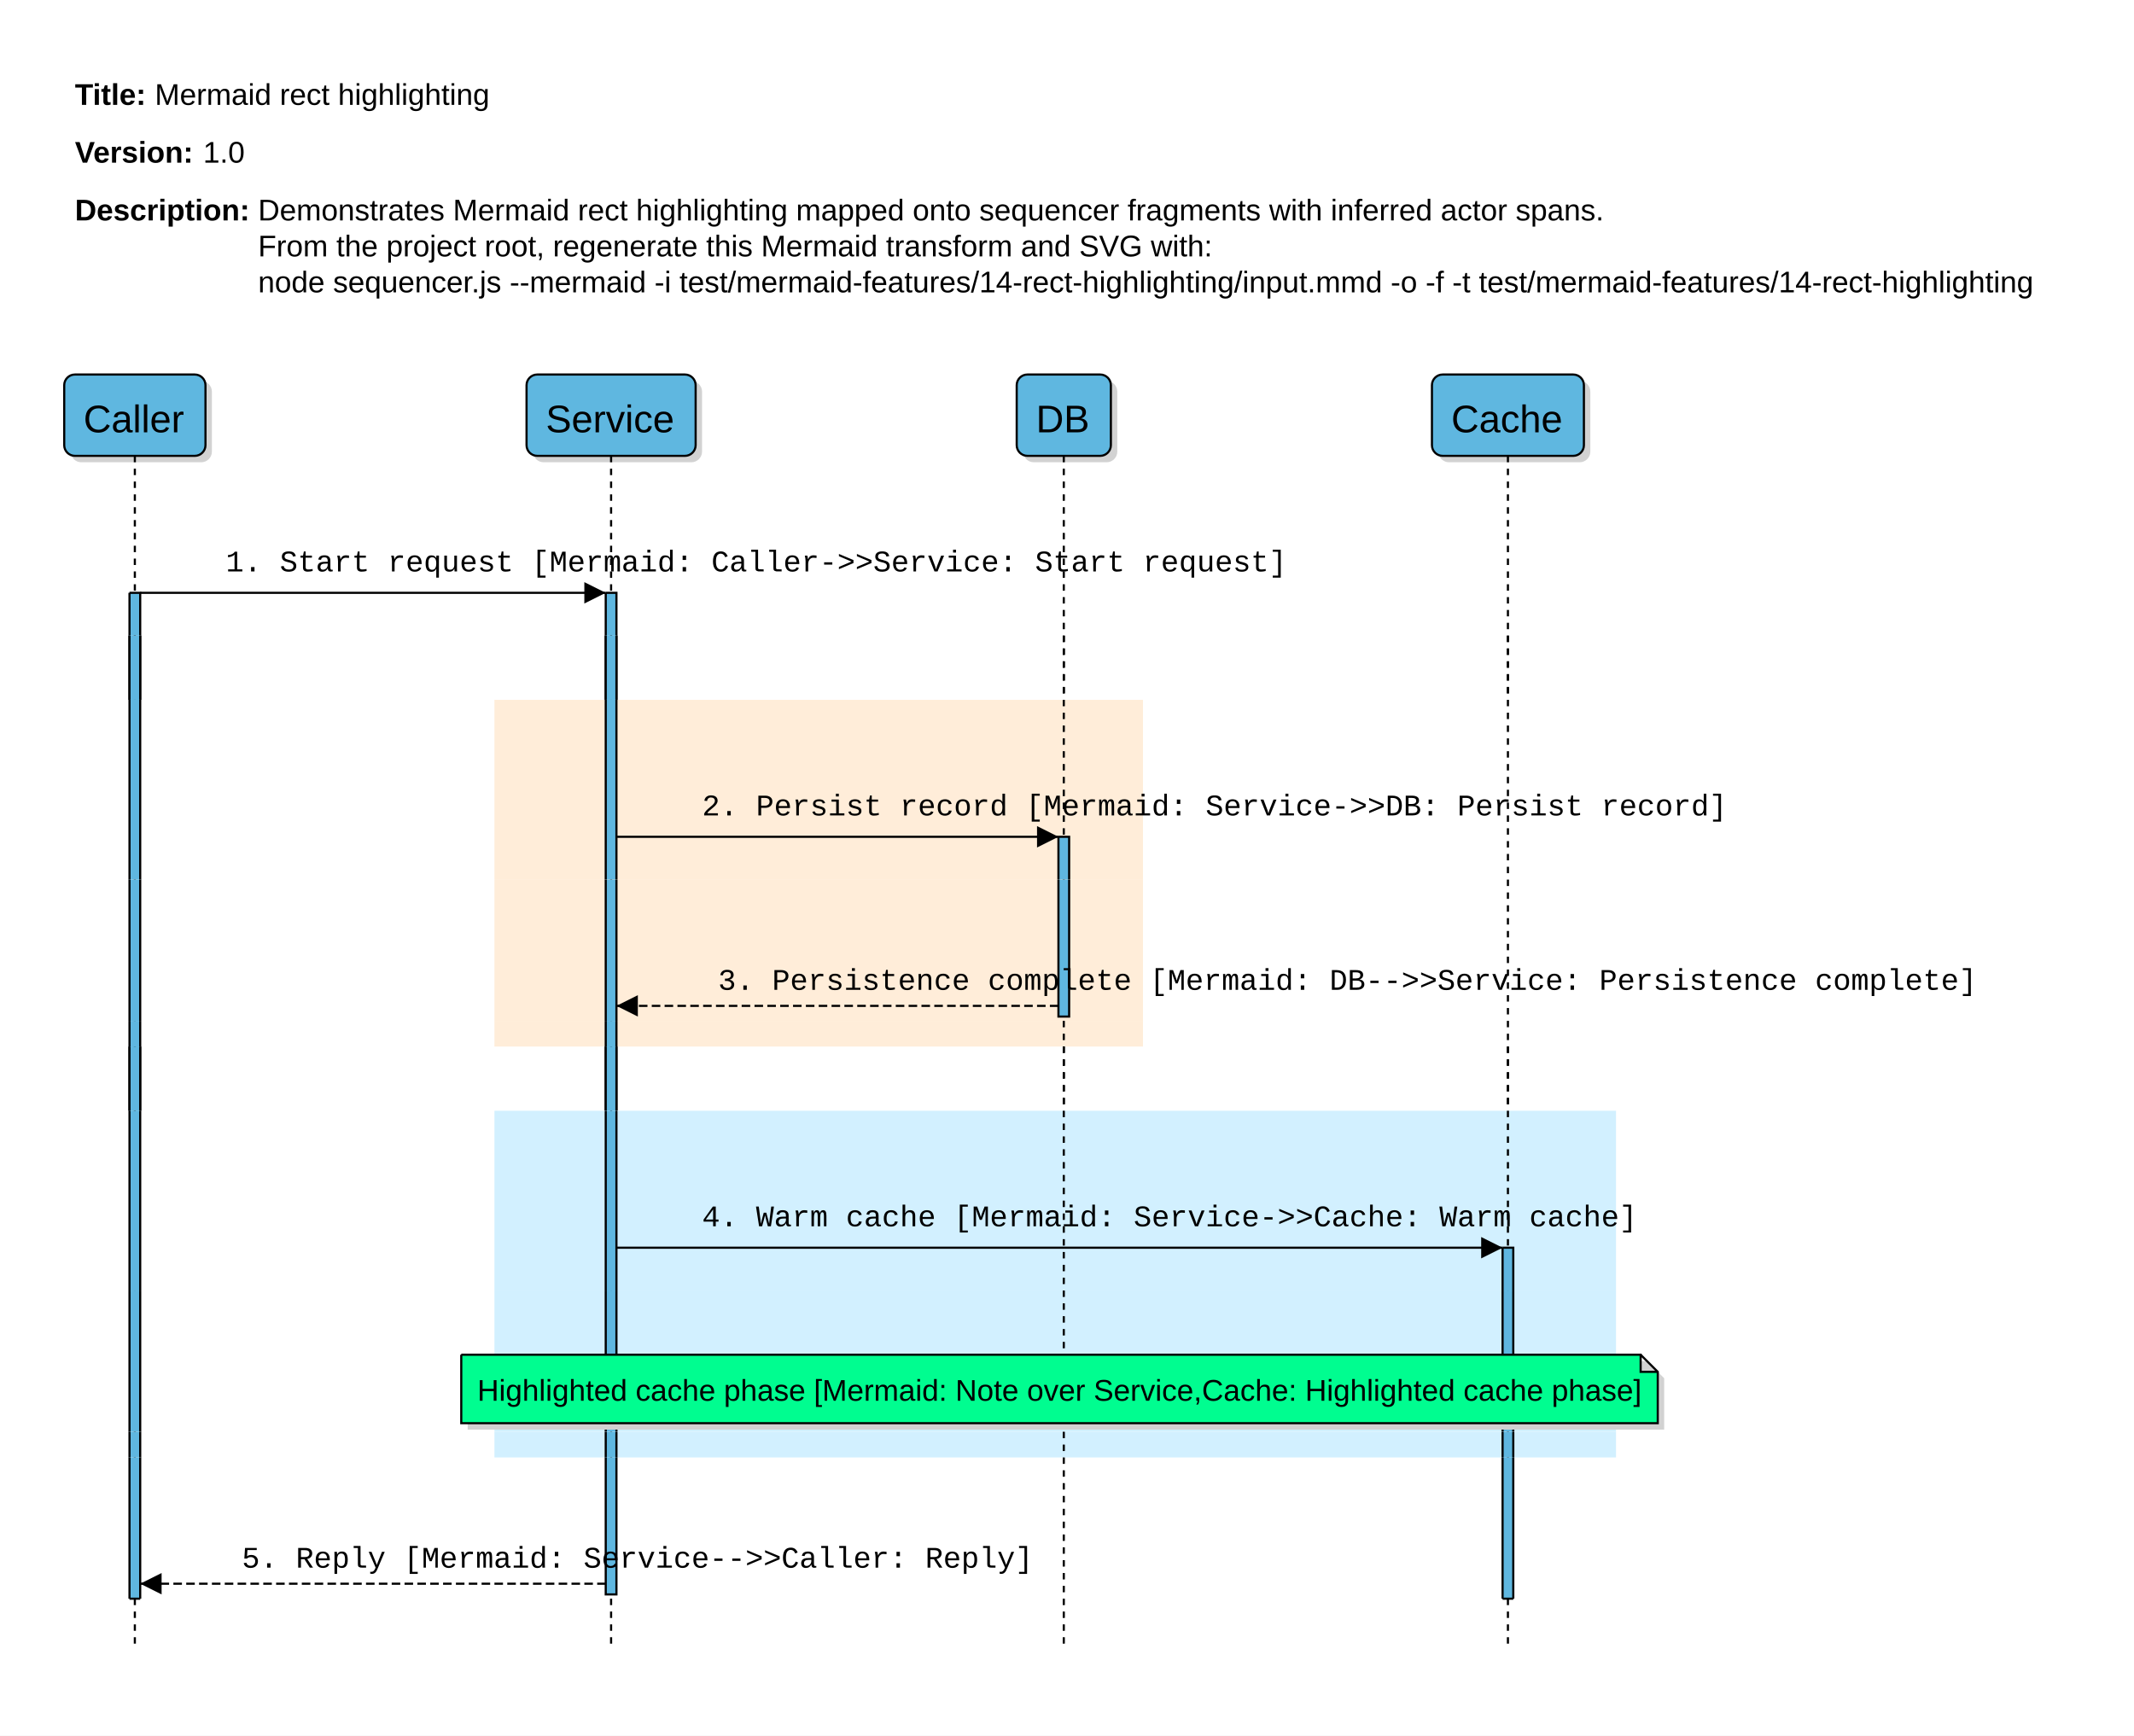
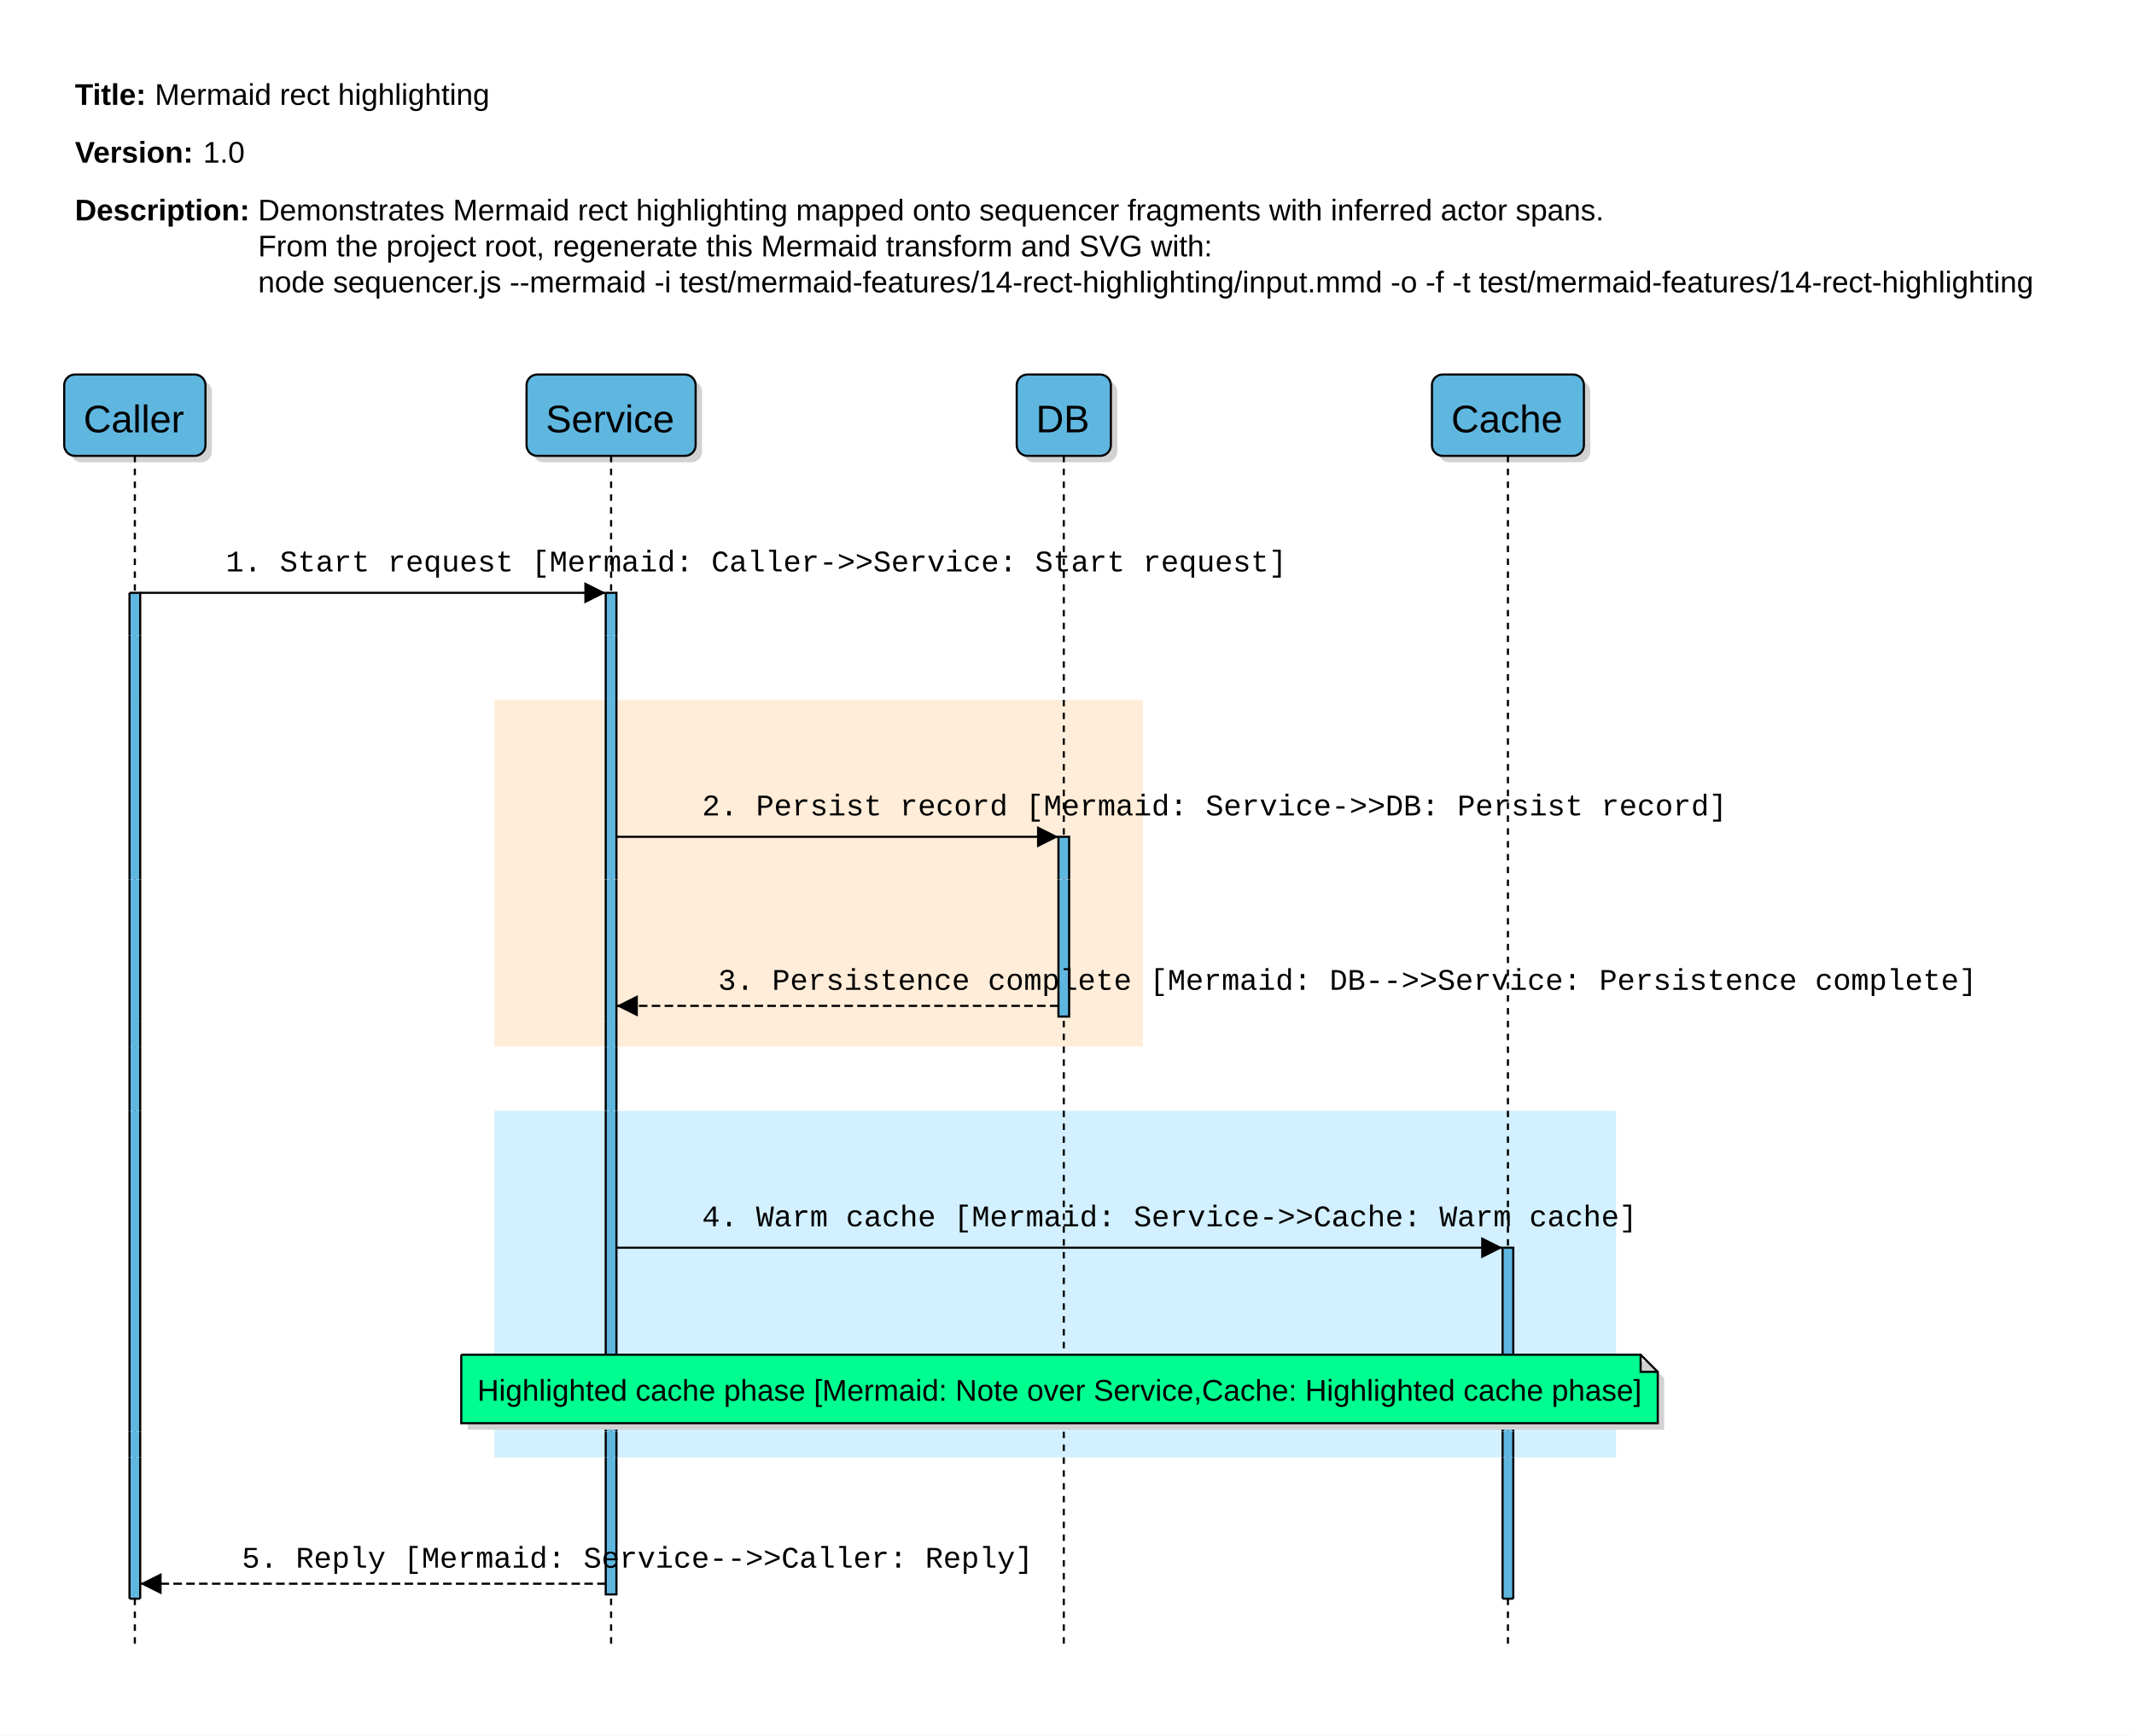
<svg xmlns="http://www.w3.org/2000/svg" width="997" height="811" viewBox="0 0 997 811">
  <rect width="100%" height="100%" fill="white" />
  <path d="M 0 0 L 0 801 L 987 801 L 987 0 L 0 0" fill="rgb(255, 255, 255)" stroke="none" />
  <path d="M 30 30 L 30 57 L 235 57 L 235 30 L 30 30" fill="rgba(0,0,0,0)" stroke="none" />
  <text x="35" y="49" fill="rgb(0,0,0)" font-family="Liberation Sans, Arial, Helvetica, sans-serif" font-size="14" xml:space="preserve" font-weight="bold" dominant-baseline="auto">Title:</text>
  <text x="68.44" y="49" fill="rgb(0,0,0)" font-family="Liberation Sans, Arial, Helvetica, sans-serif" font-size="14" xml:space="preserve" dominant-baseline="auto"> </text>
  <text x="72.33" y="49" fill="rgb(0,0,0)" font-family="Liberation Sans, Arial, Helvetica, sans-serif" font-size="14" xml:space="preserve" dominant-baseline="auto">Mermaid rect highlighting</text>
  <path d="M 30 57 L 30 84 L 120 84 L 120 57 L 30 57" fill="rgba(0,0,0,0)" stroke="none" />
  <text x="35" y="76" fill="rgb(0,0,0)" font-family="Liberation Sans, Arial, Helvetica, sans-serif" font-size="14" xml:space="preserve" font-weight="bold" dominant-baseline="auto">Version:</text>
  <text x="91.01" y="76" fill="rgb(0,0,0)" font-family="Liberation Sans, Arial, Helvetica, sans-serif" font-size="14" xml:space="preserve" dominant-baseline="auto"> </text>
  <text x="94.9" y="76" fill="rgb(0,0,0)" font-family="Liberation Sans, Arial, Helvetica, sans-serif" font-size="14" xml:space="preserve" dominant-baseline="auto">1.0</text>
  <path d="M 30 84 L 30 145 L 957 145 L 957 84 L 30 84" fill="rgba(0,0,0,0)" stroke="none" />
  <text x="35" y="103" fill="rgb(0,0,0)" font-family="Liberation Sans, Arial, Helvetica, sans-serif" font-size="14" xml:space="preserve" font-weight="bold" dominant-baseline="auto">Description:</text>
  <text x="116.68" y="103" fill="rgb(0,0,0)" font-family="Liberation Sans, Arial, Helvetica, sans-serif" font-size="14" xml:space="preserve" dominant-baseline="auto"> </text>
  <text x="120.57" y="103" fill="rgb(0,0,0)" font-family="Liberation Sans, Arial, Helvetica, sans-serif" font-size="14" xml:space="preserve" dominant-baseline="auto">Demonstrates Mermaid rect highlighting mapped onto sequencer fragments with inferred actor spans.</text>
  <text x="120.57" y="119.8" fill="rgb(0,0,0)" font-family="Liberation Sans, Arial, Helvetica, sans-serif" font-size="14" xml:space="preserve" dominant-baseline="auto">From the project root, regenerate this Mermaid transform and SVG with:</text>
  <text x="120.57" y="136.6" fill="rgb(0,0,0)" font-family="Liberation Sans, Arial, Helvetica, sans-serif" font-size="14" xml:space="preserve" dominant-baseline="auto">node sequencer.js --mermaid -i test/mermaid-features/14-rect-highlighting/input.mmd -o -f -t test/mermaid-features/14-rect-highlighting</text>
  <path d="M 33 183 L 33 211 L 33 211 A 5 5 0 0 0 38 216 L 94 216 L 94 216 A 5 5 0 0 0 99 211 L 99 183 L 99 183 A 5 5 0 0 0 94 178 L 38 178 L 38 178 A 5 5 0 0 0 33 183" fill="rgb(210,210,210)" stroke="none" />
  <path d="M 30 180 L 30 208 L 30 208 A 5 5 0 0 0 35 213 L 91 213 L 91 213 A 5 5 0 0 0 96 208 L 96 180 L 96 180 A 5 5 0 0 0 91 175 L 35 175 L 35 175 A 5 5 0 0 0 30 180" fill="rgb(95,183,224)" stroke="none" />
  <path d="M 30 180 L 30 208 L 30 208 A 5 5 0 0 0 35 213 L 91 213 L 91 213 A 5 5 0 0 0 96 208 L 96 180 L 96 180 A 5 5 0 0 0 91 175 L 35 175 L 35 175 A 5 5 0 0 0 30 180" fill="none" stroke="rgb(0, 0, 0)" stroke-width="1" />
  <text x="39" y="202" fill="rgb(0,0,0)" font-family="Liberation Sans, Arial, Helvetica, sans-serif" font-size="18" xml:space="preserve" dominant-baseline="auto">Caller</text>
  <path d="M 249 183 L 249 211 L 249 211 A 5 5 0 0 0 254 216 L 323 216 L 323 216 A 5 5 0 0 0 328 211 L 328 183 L 328 183 A 5 5 0 0 0 323 178 L 254 178 L 254 178 A 5 5 0 0 0 249 183" fill="rgb(210,210,210)" stroke="none" />
  <path d="M 246 180 L 246 208 L 246 208 A 5 5 0 0 0 251 213 L 320 213 L 320 213 A 5 5 0 0 0 325 208 L 325 180 L 325 180 A 5 5 0 0 0 320 175 L 251 175 L 251 175 A 5 5 0 0 0 246 180" fill="rgb(95,183,224)" stroke="none" />
  <path d="M 246 180 L 246 208 L 246 208 A 5 5 0 0 0 251 213 L 320 213 L 320 213 A 5 5 0 0 0 325 208 L 325 180 L 325 180 A 5 5 0 0 0 320 175 L 251 175 L 251 175 A 5 5 0 0 0 246 180" fill="none" stroke="rgb(0, 0, 0)" stroke-width="1" />
  <text x="255" y="202" fill="rgb(0,0,0)" font-family="Liberation Sans, Arial, Helvetica, sans-serif" font-size="18" xml:space="preserve" dominant-baseline="auto">Service</text>
  <path d="M 478 183 L 478 211 L 478 211 A 5 5 0 0 0 483 216 L 517 216 L 517 216 A 5 5 0 0 0 522 211 L 522 183 L 522 183 A 5 5 0 0 0 517 178 L 483 178 L 483 178 A 5 5 0 0 0 478 183" fill="rgb(210,210,210)" stroke="none" />
  <path d="M 475 180 L 475 208 L 475 208 A 5 5 0 0 0 480 213 L 514 213 L 514 213 A 5 5 0 0 0 519 208 L 519 180 L 519 180 A 5 5 0 0 0 514 175 L 480 175 L 480 175 A 5 5 0 0 0 475 180" fill="rgb(95,183,224)" stroke="none" />
  <path d="M 475 180 L 475 208 L 475 208 A 5 5 0 0 0 480 213 L 514 213 L 514 213 A 5 5 0 0 0 519 208 L 519 180 L 519 180 A 5 5 0 0 0 514 175 L 480 175 L 480 175 A 5 5 0 0 0 475 180" fill="none" stroke="rgb(0, 0, 0)" stroke-width="1" />
  <text x="484" y="202" fill="rgb(0,0,0)" font-family="Liberation Sans, Arial, Helvetica, sans-serif" font-size="18" xml:space="preserve" dominant-baseline="auto">DB</text>
  <path d="M 672 183 L 672 211 L 672 211 A 5 5 0 0 0 677 216 L 738 216 L 738 216 A 5 5 0 0 0 743 211 L 743 183 L 743 183 A 5 5 0 0 0 738 178 L 677 178 L 677 178 A 5 5 0 0 0 672 183" fill="rgb(210,210,210)" stroke="none" />
  <path d="M 669 180 L 669 208 L 669 208 A 5 5 0 0 0 674 213 L 735 213 L 735 213 A 5 5 0 0 0 740 208 L 740 180 L 740 180 A 5 5 0 0 0 735 175 L 674 175 L 674 175 A 5 5 0 0 0 669 180" fill="rgb(95,183,224)" stroke="none" />
  <path d="M 669 180 L 669 208 L 669 208 A 5 5 0 0 0 674 213 L 735 213 L 735 213 A 5 5 0 0 0 740 208 L 740 180 L 740 180 A 5 5 0 0 0 735 175 L 674 175 L 674 175 A 5 5 0 0 0 669 180" fill="none" stroke="rgb(0, 0, 0)" stroke-width="1" />
  <text x="678" y="202" fill="rgb(0,0,0)" font-family="Liberation Sans, Arial, Helvetica, sans-serif" font-size="18" xml:space="preserve" dominant-baseline="auto">Cache</text>
  <path d="M 63 213 L 63 297" fill="none" stroke="rgb(0,0,0)" stroke-width="1" stroke-dasharray="3,3" />
  <path d="M 60.5 277 L 60.5 297 L 65.5 297 L 65.5 277 L 60.5 277" fill="rgb(95,183,224)" stroke="none" />
  <path d="M 60.5 277 L 60.5 297 M 65.5 297 L 65.5 277 L 60.5 277" fill="none" stroke="rgb(0, 0, 0)" stroke-width="1" />
  <path d="M 285.5 213 L 285.5 297" fill="none" stroke="rgb(0,0,0)" stroke-width="1" stroke-dasharray="3,3" />
  <path d="M 283 277 L 283 297 L 288 297 L 288 277 L 283 277" fill="rgb(95,183,224)" stroke="none" />
  <path d="M 283 277 L 283 297 M 288 297 L 288 277 L 283 277" fill="none" stroke="rgb(0, 0, 0)" stroke-width="1" />
  <path d="M 497 213 L 497 297" fill="none" stroke="rgb(0,0,0)" stroke-width="1" stroke-dasharray="3,3" />
  <path d="M 704.5 213 L 704.5 297" fill="none" stroke="rgb(0,0,0)" stroke-width="1" stroke-dasharray="3,3" />
  <text x="105.5" y="267" fill="rgb(0,0,0)" font-family="Liberation Mono, Courier New, Courier, monospace" font-size="14" xml:space="preserve" dominant-baseline="auto">1. Start request [Mermaid: Caller-&gt;&gt;Service: Start request]</text>
  <path d="M 65.5 277 L 283 277" fill="none" stroke="rgb(0, 0, 0)" stroke-width="1" />
  <path d="M 273 272 L 273 282 L 283 277" fill="rgb(0, 0, 0)" stroke="none" />
-   <path d="M 63 297 L 63 327" fill="none" stroke="rgb(0,0,0)" stroke-width="1" stroke-dasharray="3,3" />
-   <path d="M 60.5 297 L 60.5 327 L 65.5 327 L 65.5 297 L 60.5 297" fill="rgb(95,183,224)" stroke="none" />
-   <path d="M 60.5 297 L 60.5 327 M 65.5 327 L 65.5 297 M 60.5 297" fill="none" stroke="rgb(0, 0, 0)" stroke-width="1" />
-   <path d="M 285.5 297 L 285.5 327" fill="none" stroke="rgb(0,0,0)" stroke-width="1" stroke-dasharray="3,3" />
-   <path d="M 283 297 L 283 327 L 288 327 L 288 297 L 283 297" fill="rgb(95,183,224)" stroke="none" />
-   <path d="M 283 297 L 283 327 M 288 327 L 288 297 M 283 297" fill="none" stroke="rgb(0, 0, 0)" stroke-width="1" />
-   <path d="M 497 297 L 497 327" fill="none" stroke="rgb(0,0,0)" stroke-width="1" stroke-dasharray="3,3" />
-   <path d="M 704.5 297 L 704.5 327" fill="none" stroke="rgb(0,0,0)" stroke-width="1" stroke-dasharray="3,3" />
  <path d="M 231 327 L 231 327 L 534 327 L 534 327 L 231 327" fill="rgba(255, 220, 180, 0.5)" stroke="none" />
  <path d="M 63 297 L 63 327" fill="none" stroke="rgb(0,0,0)" stroke-width="1" stroke-dasharray="3,3" />
  <path d="M 60.5 297 L 60.5 327 L 65.5 327 L 65.5 297 L 60.5 297" fill="rgb(95,183,224)" stroke="none" />
  <path d="M 60.5 297 L 60.5 327 M 65.5 327 L 65.5 297 M 60.5 297" fill="none" stroke="rgb(0, 0, 0)" stroke-width="1" />
  <path d="M 285.5 297 L 285.5 327" fill="none" stroke="rgb(0,0,0)" stroke-width="1" stroke-dasharray="3,3" />
  <path d="M 283 297 L 283 327 L 288 327 L 288 297 L 283 297" fill="rgb(95,183,224)" stroke="none" />
  <path d="M 283 297 L 283 327 M 288 327 L 288 297 M 283 297" fill="none" stroke="rgb(0, 0, 0)" stroke-width="1" />
  <path d="M 497 297 L 497 327" fill="none" stroke="rgb(0,0,0)" stroke-width="1" stroke-dasharray="3,3" />
  <path d="M 704.5 297 L 704.5 327" fill="none" stroke="rgb(0,0,0)" stroke-width="1" stroke-dasharray="3,3" />
  <path d="M 231 327 L 231 411 L 534 411 L 534 327 L 231 327" fill="rgba(255, 220, 180, 0.5)" stroke="none" />
  <path d="M 63 327 L 63 411" fill="none" stroke="rgb(0,0,0)" stroke-width="1" stroke-dasharray="3,3" />
  <path d="M 60.5 327 L 60.5 411 L 65.5 411 L 65.5 327 L 60.5 327" fill="rgb(95,183,224)" stroke="none" />
  <path d="M 60.5 327 L 60.5 411 M 65.5 411 L 65.5 327 M 60.5 327" fill="none" stroke="rgb(0, 0, 0)" stroke-width="1" />
  <path d="M 285.5 327 L 285.5 411" fill="none" stroke="rgb(0,0,0)" stroke-width="1" stroke-dasharray="3,3" />
  <path d="M 283 327 L 283 411 L 288 411 L 288 327 L 283 327" fill="rgb(95,183,224)" stroke="none" />
  <path d="M 283 327 L 283 411 M 288 411 L 288 327 M 283 327" fill="none" stroke="rgb(0, 0, 0)" stroke-width="1" />
  <path d="M 497 327 L 497 411" fill="none" stroke="rgb(0,0,0)" stroke-width="1" stroke-dasharray="3,3" />
  <path d="M 494.5 391 L 494.5 411 L 499.5 411 L 499.5 391 L 494.5 391" fill="rgb(95,183,224)" stroke="none" />
  <path d="M 494.5 391 L 494.5 411 M 499.5 411 L 499.5 391 L 494.5 391" fill="none" stroke="rgb(0, 0, 0)" stroke-width="1" />
  <path d="M 704.5 327 L 704.5 411" fill="none" stroke="rgb(0,0,0)" stroke-width="1" stroke-dasharray="3,3" />
  <text x="328" y="381" fill="rgb(0,0,0)" font-family="Liberation Mono, Courier New, Courier, monospace" font-size="14" xml:space="preserve" dominant-baseline="auto">2. Persist record [Mermaid: Service-&gt;&gt;DB: Persist record]</text>
  <path d="M 288 391 L 494.5 391" fill="none" stroke="rgb(0, 0, 0)" stroke-width="1" />
  <path d="M 484.5 386 L 484.5 396 L 494.5 391" fill="rgb(0, 0, 0)" stroke="none" />
  <path d="M 231 411 L 231 477 L 534 477 L 534 411 L 231 411" fill="rgba(255, 220, 180, 0.5)" stroke="none" />
  <path d="M 63 411 L 63 477" fill="none" stroke="rgb(0,0,0)" stroke-width="1" stroke-dasharray="3,3" />
  <path d="M 60.5 411 L 60.5 477 L 65.5 477 L 65.5 411 L 60.5 411" fill="rgb(95,183,224)" stroke="none" />
  <path d="M 60.5 411 L 60.5 477 M 65.5 477 L 65.5 411 M 60.5 411" fill="none" stroke="rgb(0, 0, 0)" stroke-width="1" />
  <path d="M 285.5 411 L 285.5 477" fill="none" stroke="rgb(0,0,0)" stroke-width="1" stroke-dasharray="3,3" />
  <path d="M 283 411 L 283 477 L 288 477 L 288 411 L 283 411" fill="rgb(95,183,224)" stroke="none" />
  <path d="M 283 411 L 283 477 M 288 477 L 288 411 M 283 411" fill="none" stroke="rgb(0, 0, 0)" stroke-width="1" />
  <path d="M 497 411 L 497 477" fill="none" stroke="rgb(0,0,0)" stroke-width="1" stroke-dasharray="3,3" />
  <path d="M 494.5 411 L 494.5 475 L 499.5 475 L 499.5 411 L 494.5 411" fill="rgb(95,183,224)" stroke="none" />
  <path d="M 494.5 411 L 494.5 475 L 499.5 475 L 499.5 411 M 494.5 411" fill="none" stroke="rgb(0, 0, 0)" stroke-width="1" />
  <path d="M 704.5 411 L 704.5 477" fill="none" stroke="rgb(0,0,0)" stroke-width="1" stroke-dasharray="3,3" />
  <text x="335.5" y="462.5" fill="rgb(0,0,0)" font-family="Liberation Mono, Courier New, Courier, monospace" font-size="14" xml:space="preserve" dominant-baseline="auto">3. Persistence complete [Mermaid: DB--&gt;&gt;Service: Persistence complete]</text>
  <path d="M 494.5 470 L 288 470" fill="none" stroke="rgb(0, 0, 0)" stroke-width="1" stroke-dasharray="4,2" />
  <path d="M 288 470 L 298 465 L 298 475 L 288 470" fill="rgb(0, 0, 0)" stroke="none" />
  <path d="M 231 477 L 231 489 L 534 489 L 534 477 L 231 477" fill="rgba(255, 220, 180, 0.5)" stroke="none" />
  <path d="M 63 477 L 63 489" fill="none" stroke="rgb(0,0,0)" stroke-width="1" stroke-dasharray="3,3" />
  <path d="M 60.5 477 L 60.5 489 L 65.5 489 L 65.5 477 L 60.5 477" fill="rgb(95,183,224)" stroke="none" />
  <path d="M 60.5 477 L 60.5 489 M 65.5 489 L 65.5 477 M 60.5 477" fill="none" stroke="rgb(0, 0, 0)" stroke-width="1" />
  <path d="M 285.5 477 L 285.5 489" fill="none" stroke="rgb(0,0,0)" stroke-width="1" stroke-dasharray="3,3" />
  <path d="M 283 477 L 283 489 L 288 489 L 288 477 L 283 477" fill="rgb(95,183,224)" stroke="none" />
  <path d="M 283 477 L 283 489 M 288 489 L 288 477 M 283 477" fill="none" stroke="rgb(0, 0, 0)" stroke-width="1" />
  <path d="M 497 477 L 497 489" fill="none" stroke="rgb(0,0,0)" stroke-width="1" stroke-dasharray="3,3" />
  <path d="M 704.5 477 L 704.5 489" fill="none" stroke="rgb(0,0,0)" stroke-width="1" stroke-dasharray="3,3" />
-   <path d="M 63 489 L 63 519" fill="none" stroke="rgb(0,0,0)" stroke-width="1" stroke-dasharray="3,3" />
-   <path d="M 60.5 489 L 60.5 519 L 65.5 519 L 65.5 489 L 60.5 489" fill="rgb(95,183,224)" stroke="none" />
-   <path d="M 60.5 489 L 60.5 519 M 65.5 519 L 65.5 489 M 60.5 489" fill="none" stroke="rgb(0, 0, 0)" stroke-width="1" />
-   <path d="M 285.5 489 L 285.5 519" fill="none" stroke="rgb(0,0,0)" stroke-width="1" stroke-dasharray="3,3" />
-   <path d="M 283 489 L 283 519 L 288 519 L 288 489 L 283 489" fill="rgb(95,183,224)" stroke="none" />
-   <path d="M 283 489 L 283 519 M 288 519 L 288 489 M 283 489" fill="none" stroke="rgb(0, 0, 0)" stroke-width="1" />
-   <path d="M 497 489 L 497 519" fill="none" stroke="rgb(0,0,0)" stroke-width="1" stroke-dasharray="3,3" />
-   <path d="M 704.5 489 L 704.5 519" fill="none" stroke="rgb(0,0,0)" stroke-width="1" stroke-dasharray="3,3" />
  <path d="M 231 519 L 231 519 L 755 519 L 755 519 L 231 519" fill="rgb(210, 240, 255)" stroke="none" />
  <path d="M 63 489 L 63 519" fill="none" stroke="rgb(0,0,0)" stroke-width="1" stroke-dasharray="3,3" />
  <path d="M 60.5 489 L 60.5 519 L 65.5 519 L 65.5 489 L 60.5 489" fill="rgb(95,183,224)" stroke="none" />
  <path d="M 60.5 489 L 60.5 519 M 65.5 519 L 65.5 489 M 60.5 489" fill="none" stroke="rgb(0, 0, 0)" stroke-width="1" />
  <path d="M 285.5 489 L 285.5 519" fill="none" stroke="rgb(0,0,0)" stroke-width="1" stroke-dasharray="3,3" />
  <path d="M 283 489 L 283 519 L 288 519 L 288 489 L 283 489" fill="rgb(95,183,224)" stroke="none" />
  <path d="M 283 489 L 283 519 M 288 519 L 288 489 M 283 489" fill="none" stroke="rgb(0, 0, 0)" stroke-width="1" />
  <path d="M 497 489 L 497 519" fill="none" stroke="rgb(0,0,0)" stroke-width="1" stroke-dasharray="3,3" />
  <path d="M 704.5 489 L 704.5 519" fill="none" stroke="rgb(0,0,0)" stroke-width="1" stroke-dasharray="3,3" />
  <path d="M 231 519 L 231 603 L 755 603 L 755 519 L 231 519" fill="rgb(210, 240, 255)" stroke="none" />
  <path d="M 63 519 L 63 603" fill="none" stroke="rgb(0,0,0)" stroke-width="1" stroke-dasharray="3,3" />
  <path d="M 60.5 519 L 60.5 603 L 65.5 603 L 65.5 519 L 60.5 519" fill="rgb(95,183,224)" stroke="none" />
  <path d="M 60.5 519 L 60.5 603 M 65.5 603 L 65.5 519 M 60.5 519" fill="none" stroke="rgb(0, 0, 0)" stroke-width="1" />
  <path d="M 285.5 519 L 285.5 603" fill="none" stroke="rgb(0,0,0)" stroke-width="1" stroke-dasharray="3,3" />
  <path d="M 283 519 L 283 603 L 288 603 L 288 519 L 283 519" fill="rgb(95,183,224)" stroke="none" />
  <path d="M 283 519 L 283 603 M 288 603 L 288 519 M 283 519" fill="none" stroke="rgb(0, 0, 0)" stroke-width="1" />
  <path d="M 497 519 L 497 603" fill="none" stroke="rgb(0,0,0)" stroke-width="1" stroke-dasharray="3,3" />
  <path d="M 704.5 519 L 704.5 603" fill="none" stroke="rgb(0,0,0)" stroke-width="1" stroke-dasharray="3,3" />
  <path d="M 702 583 L 702 603 L 707 603 L 707 583 L 702 583" fill="rgb(95,183,224)" stroke="none" />
  <path d="M 702 583 L 702 603 M 707 603 L 707 583 L 702 583" fill="none" stroke="rgb(0, 0, 0)" stroke-width="1" />
  <text x="328" y="573" fill="rgb(0,0,0)" font-family="Liberation Mono, Courier New, Courier, monospace" font-size="14" xml:space="preserve" dominant-baseline="auto">4. Warm cache [Mermaid: Service-&gt;&gt;Cache: Warm cache]</text>
  <path d="M 288 583 L 702 583" fill="none" stroke="rgb(0, 0, 0)" stroke-width="1" />
  <path d="M 692 578 L 692 588 L 702 583" fill="rgb(0, 0, 0)" stroke="none" />
  <path d="M 93 636 M 644 636 M 652 644 M 652 668 M 93 668 M 93 636" fill="rgb(210,210,210)" stroke="none" />
  <path d="M 90 633 M 641 633 M 641 641 M 649 641 M 649 665 M 90 665 M 90 633" fill="rgb(0,253,144)" stroke="none" />
  <path d="M 90 633 M 641 633 M 641 641 M 649 641 M 641 633 M 649 641 M 649 665 M 90 665 M 90 633" fill="none" stroke="rgb(0, 0, 0)" stroke-width="1" />
  <path d="M 218.5 636 M 769.5 636 M 777.5 644 M 777.5 668 M 218.5 668 M 218.5 636" fill="rgb(210,210,210)" stroke="none" />
  <path d="M 215.5 633 M 766.5 633 M 766.5 641 M 774.5 641 M 774.5 665 M 215.5 665 M 215.5 633" fill="rgb(0,253,144)" stroke="none" />
  <path d="M 215.5 633 M 766.5 633 M 766.5 641 M 774.5 641 M 766.5 633 M 774.5 641 M 774.5 665 M 215.5 665 M 215.5 633" fill="none" stroke="rgb(0, 0, 0)" stroke-width="1" />
  <path d="M 231 603 L 231 669 L 755 669 L 755 603 L 231 603" fill="rgb(210, 240, 255)" stroke="none" />
  <path d="M 63 603 L 63 669" fill="none" stroke="rgb(0,0,0)" stroke-width="1" stroke-dasharray="3,3" />
  <path d="M 60.5 603 L 60.5 669 L 65.5 669 L 65.5 603 L 60.5 603" fill="rgb(95,183,224)" stroke="none" />
  <path d="M 60.5 603 L 60.5 669 M 65.5 669 L 65.5 603 M 60.5 603" fill="none" stroke="rgb(0, 0, 0)" stroke-width="1" />
  <path d="M 285.5 603 L 285.5 669" fill="none" stroke="rgb(0,0,0)" stroke-width="1" stroke-dasharray="3,3" />
  <path d="M 283 603 L 283 669 L 288 669 L 288 603 L 283 603" fill="rgb(95,183,224)" stroke="none" />
  <path d="M 283 603 L 283 669 M 288 669 L 288 603 M 283 603" fill="none" stroke="rgb(0, 0, 0)" stroke-width="1" />
  <path d="M 497 603 L 497 669" fill="none" stroke="rgb(0,0,0)" stroke-width="1" stroke-dasharray="3,3" />
  <path d="M 704.5 603 L 704.5 669" fill="none" stroke="rgb(0,0,0)" stroke-width="1" stroke-dasharray="3,3" />
  <path d="M 702 603 L 702 669 L 707 669 L 707 603 L 702 603" fill="rgb(95,183,224)" stroke="none" />
  <path d="M 702 603 L 702 669 M 707 669 L 707 603 M 702 603" fill="none" stroke="rgb(0, 0, 0)" stroke-width="1" />
  <path d="M 218.5 636 L 769.5 636 L 777.5 644 L 777.5 668 L 218.5 668 L 218.5 636" fill="rgb(210,210,210)" stroke="none" />
  <path d="M 215.5 633 L 766.5 633 L 766.5 641 L 774.5 641 L 774.5 665 L 215.5 665 L 215.5 633" fill="rgb(0,253,144)" stroke="none" />
  <path d="M 215.5 633 L 766.5 633 L 766.5 641 L 774.5 641 M 766.5 633 L 774.5 641 L 774.5 665 L 215.5 665 L 215.5 633" fill="none" stroke="rgb(0, 0, 0)" stroke-width="1" />
  <path d="M 215.5 633 M 215.5 665 M 774.5 665 M 774.5 633 M 215.5 633" fill="none" stroke="rgb(0, 0, 0)" stroke-width="1" />
  <text x="223" y="654.5" fill="rgb(0, 0, 0)" font-family="Liberation Sans, Arial, Helvetica, sans-serif" font-size="14" xml:space="preserve" dominant-baseline="auto">Highlighted cache phase [Mermaid: Note over Service,Cache: Highlighted cache phase]</text>
  <path d="M 231 669 L 231 681 L 755 681 L 755 669 L 231 669" fill="rgb(210, 240, 255)" stroke="none" />
  <path d="M 63 669 L 63 681" fill="none" stroke="rgb(0,0,0)" stroke-width="1" stroke-dasharray="3,3" />
  <path d="M 60.5 669 L 60.5 681 L 65.5 681 L 65.5 669 L 60.5 669" fill="rgb(95,183,224)" stroke="none" />
  <path d="M 60.5 669 L 60.5 681 M 65.5 681 L 65.5 669 M 60.5 669" fill="none" stroke="rgb(0, 0, 0)" stroke-width="1" />
  <path d="M 285.5 669 L 285.5 681" fill="none" stroke="rgb(0,0,0)" stroke-width="1" stroke-dasharray="3,3" />
  <path d="M 283 669 L 283 681 L 288 681 L 288 669 L 283 669" fill="rgb(95,183,224)" stroke="none" />
  <path d="M 283 669 L 283 681 M 288 681 L 288 669 M 283 669" fill="none" stroke="rgb(0, 0, 0)" stroke-width="1" />
  <path d="M 497 669 L 497 681" fill="none" stroke="rgb(0,0,0)" stroke-width="1" stroke-dasharray="3,3" />
  <path d="M 704.5 669 L 704.5 681" fill="none" stroke="rgb(0,0,0)" stroke-width="1" stroke-dasharray="3,3" />
  <path d="M 702 669 L 702 681 L 707 681 L 707 669 L 702 669" fill="rgb(95,183,224)" stroke="none" />
  <path d="M 702 669 L 702 681 M 707 681 L 707 669 M 702 669" fill="none" stroke="rgb(0, 0, 0)" stroke-width="1" />
  <path d="M 63 681 L 63 747" fill="none" stroke="rgb(0,0,0)" stroke-width="1" stroke-dasharray="3,3" />
  <path d="M 60.5 681 L 60.5 747 L 65.5 747 L 65.5 681 L 60.5 681" fill="rgb(95,183,224)" stroke="none" />
  <path d="M 60.5 681 L 60.5 747 M 65.5 747 L 65.5 681 M 60.5 681" fill="none" stroke="rgb(0, 0, 0)" stroke-width="1" />
  <path d="M 285.5 681 L 285.5 747" fill="none" stroke="rgb(0,0,0)" stroke-width="1" stroke-dasharray="3,3" />
  <path d="M 283 681 L 283 745 L 288 745 L 288 681 L 283 681" fill="rgb(95,183,224)" stroke="none" />
  <path d="M 283 681 L 283 745 L 288 745 L 288 681 M 283 681" fill="none" stroke="rgb(0, 0, 0)" stroke-width="1" />
  <path d="M 497 681 L 497 747" fill="none" stroke="rgb(0,0,0)" stroke-width="1" stroke-dasharray="3,3" />
  <path d="M 704.5 681 L 704.5 747" fill="none" stroke="rgb(0,0,0)" stroke-width="1" stroke-dasharray="3,3" />
  <path d="M 702 681 L 702 747 L 707 747 L 707 681 L 702 681" fill="rgb(95,183,224)" stroke="none" />
  <path d="M 702 681 L 702 747 M 707 747 L 707 681 M 702 681" fill="none" stroke="rgb(0, 0, 0)" stroke-width="1" />
  <text x="113" y="732.5" fill="rgb(0,0,0)" font-family="Liberation Mono, Courier New, Courier, monospace" font-size="14" xml:space="preserve" dominant-baseline="auto">5. Reply [Mermaid: Service--&gt;&gt;Caller: Reply]</text>
  <path d="M 283 740 L 65.5 740" fill="none" stroke="rgb(0, 0, 0)" stroke-width="1" stroke-dasharray="4,2" />
  <path d="M 65.5 740 L 75.5 735 L 75.5 745 L 65.5 740" fill="rgb(0, 0, 0)" stroke="none" />
  <path d="M 63 747 L 63 771" fill="none" stroke="rgb(0,0,0)" stroke-width="1" stroke-dasharray="3,3" />
  <path d="M 60.5 747 L 60.5 747 L 65.5 747 L 65.5 747 L 60.5 747" fill="rgb(95,183,224)" stroke="none" />
  <path d="M 60.5 747 L 60.5 747 L 65.5 747 L 65.5 747 M 60.5 747" fill="none" stroke="rgb(0, 0, 0)" stroke-width="1" />
  <path d="M 285.5 747 L 285.5 771" fill="none" stroke="rgb(0,0,0)" stroke-width="1" stroke-dasharray="3,3" />
  <path d="M 497 747 L 497 771" fill="none" stroke="rgb(0,0,0)" stroke-width="1" stroke-dasharray="3,3" />
  <path d="M 704.5 747 L 704.5 771" fill="none" stroke="rgb(0,0,0)" stroke-width="1" stroke-dasharray="3,3" />
  <path d="M 702 747 L 702 747 L 707 747 L 707 747 L 702 747" fill="rgb(95,183,224)" stroke="none" />
  <path d="M 702 747 L 702 747 L 707 747 L 707 747 M 702 747" fill="none" stroke="rgb(0, 0, 0)" stroke-width="1" />
</svg>
